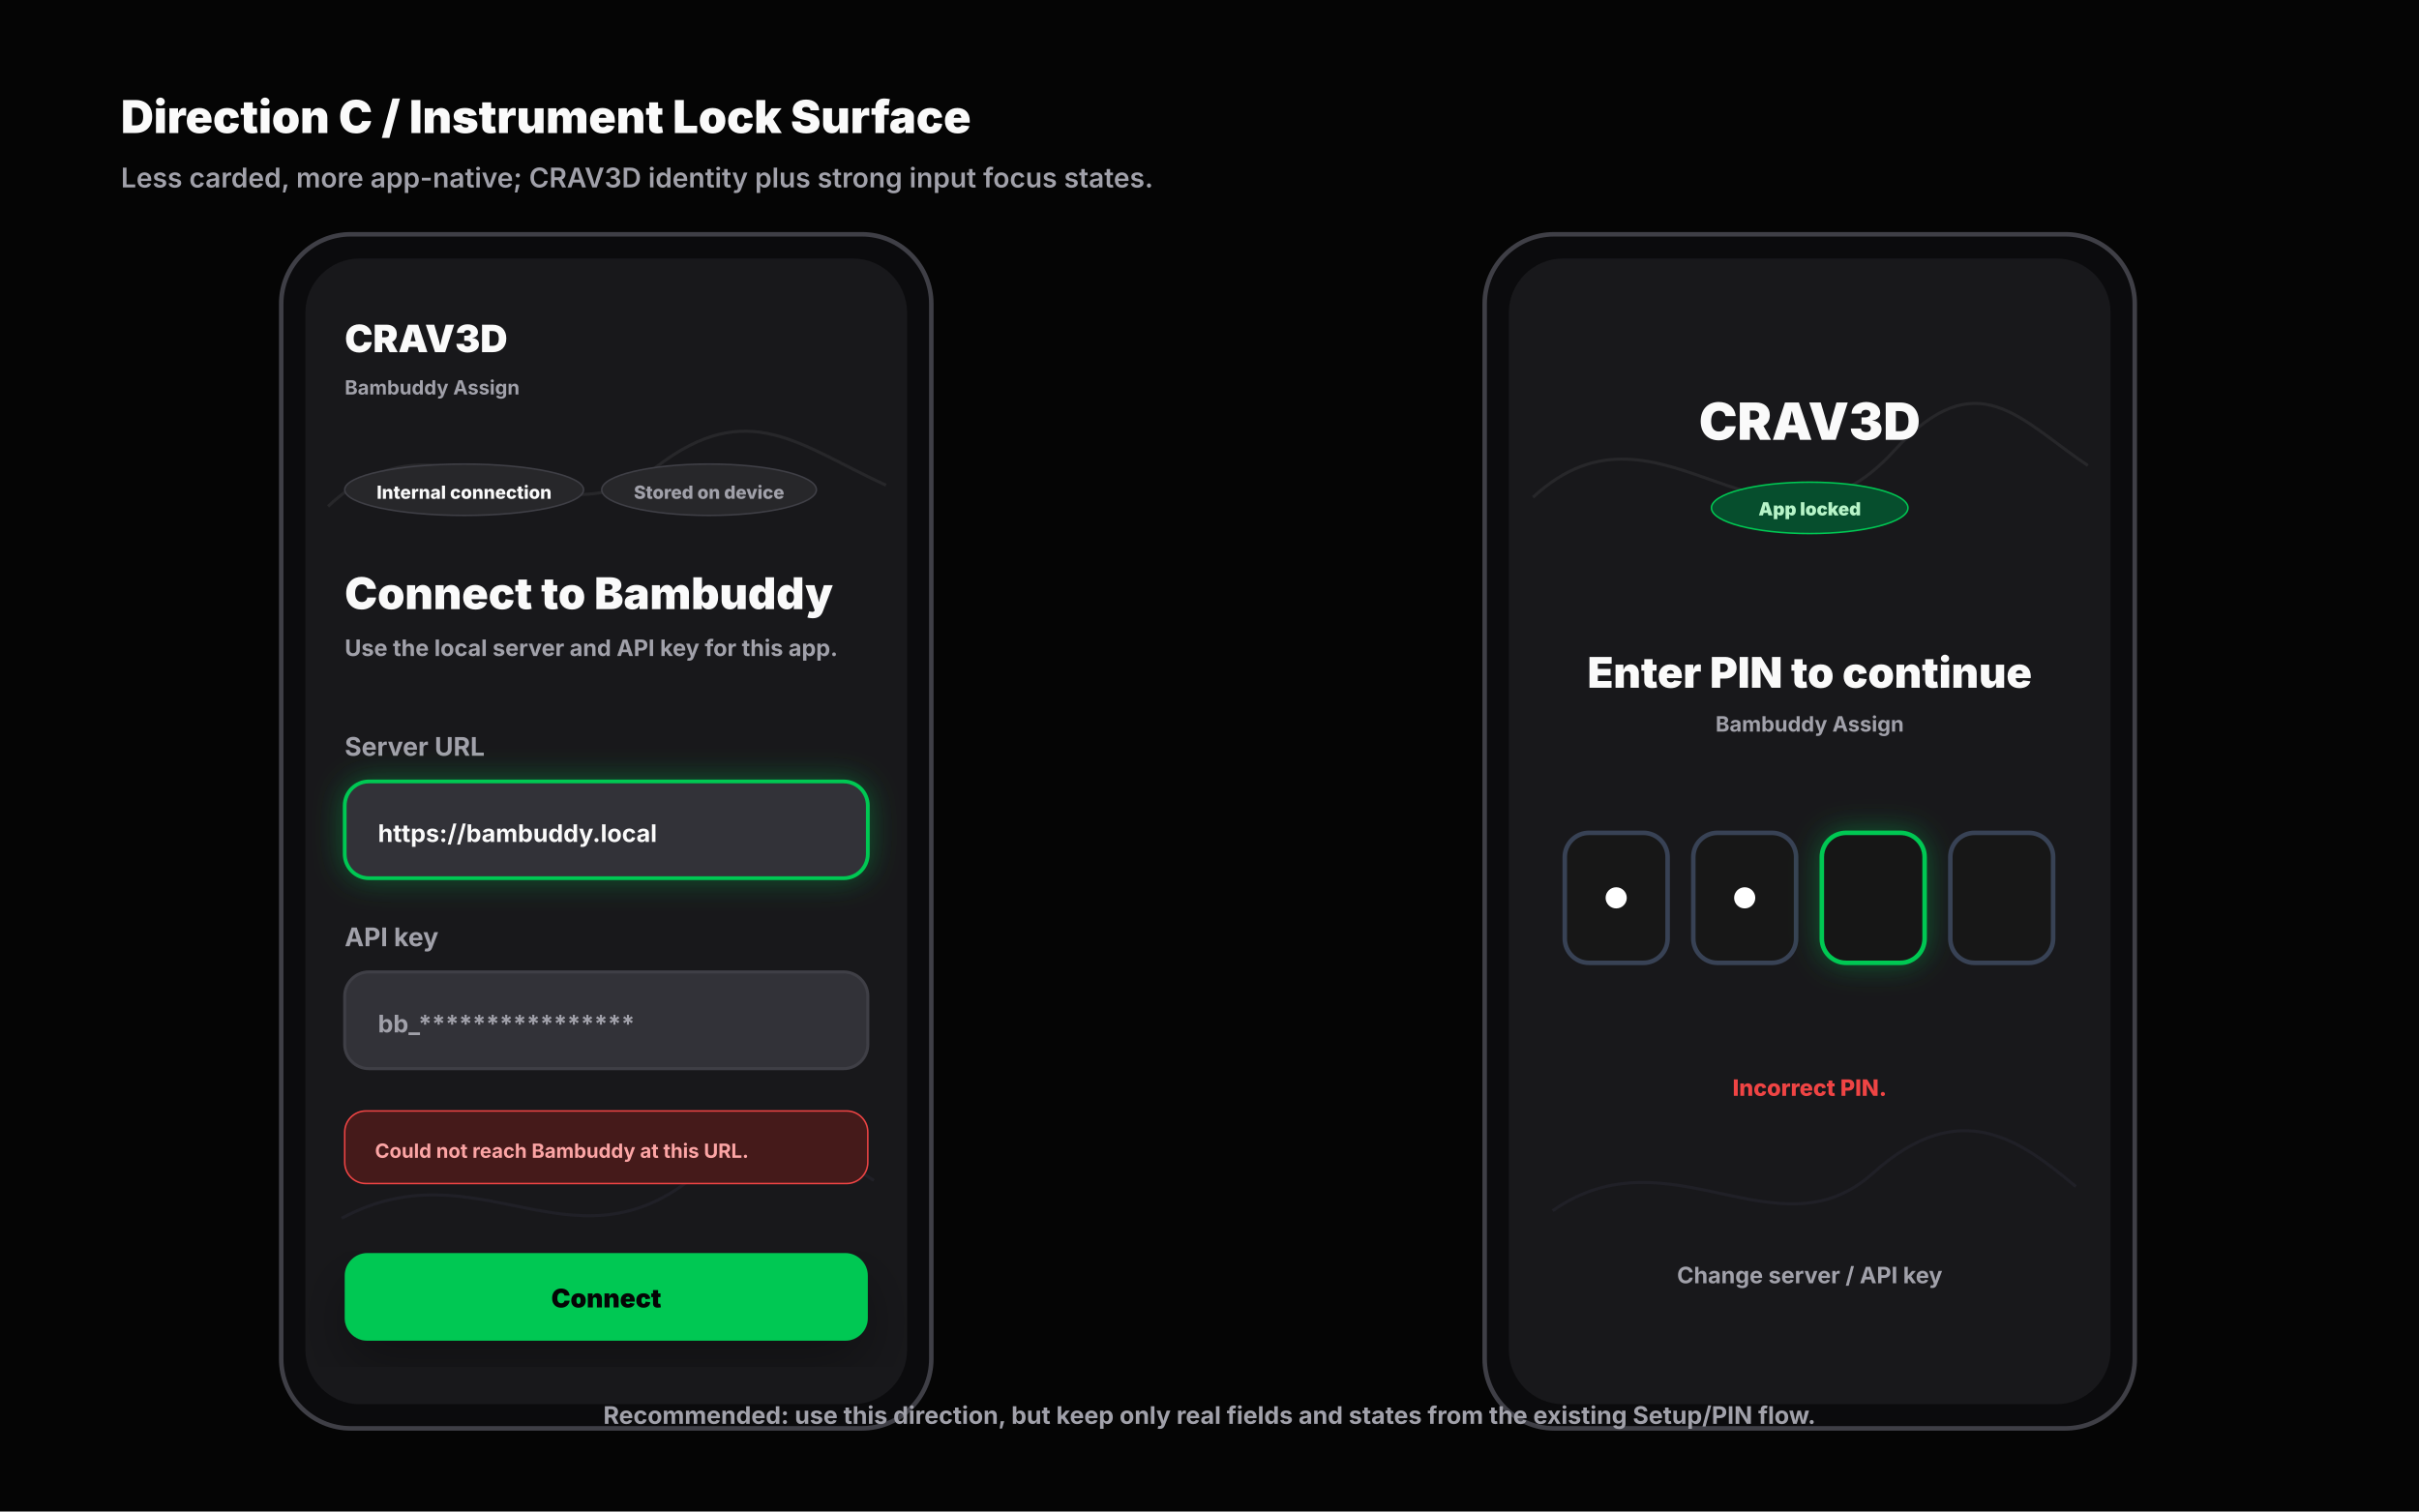
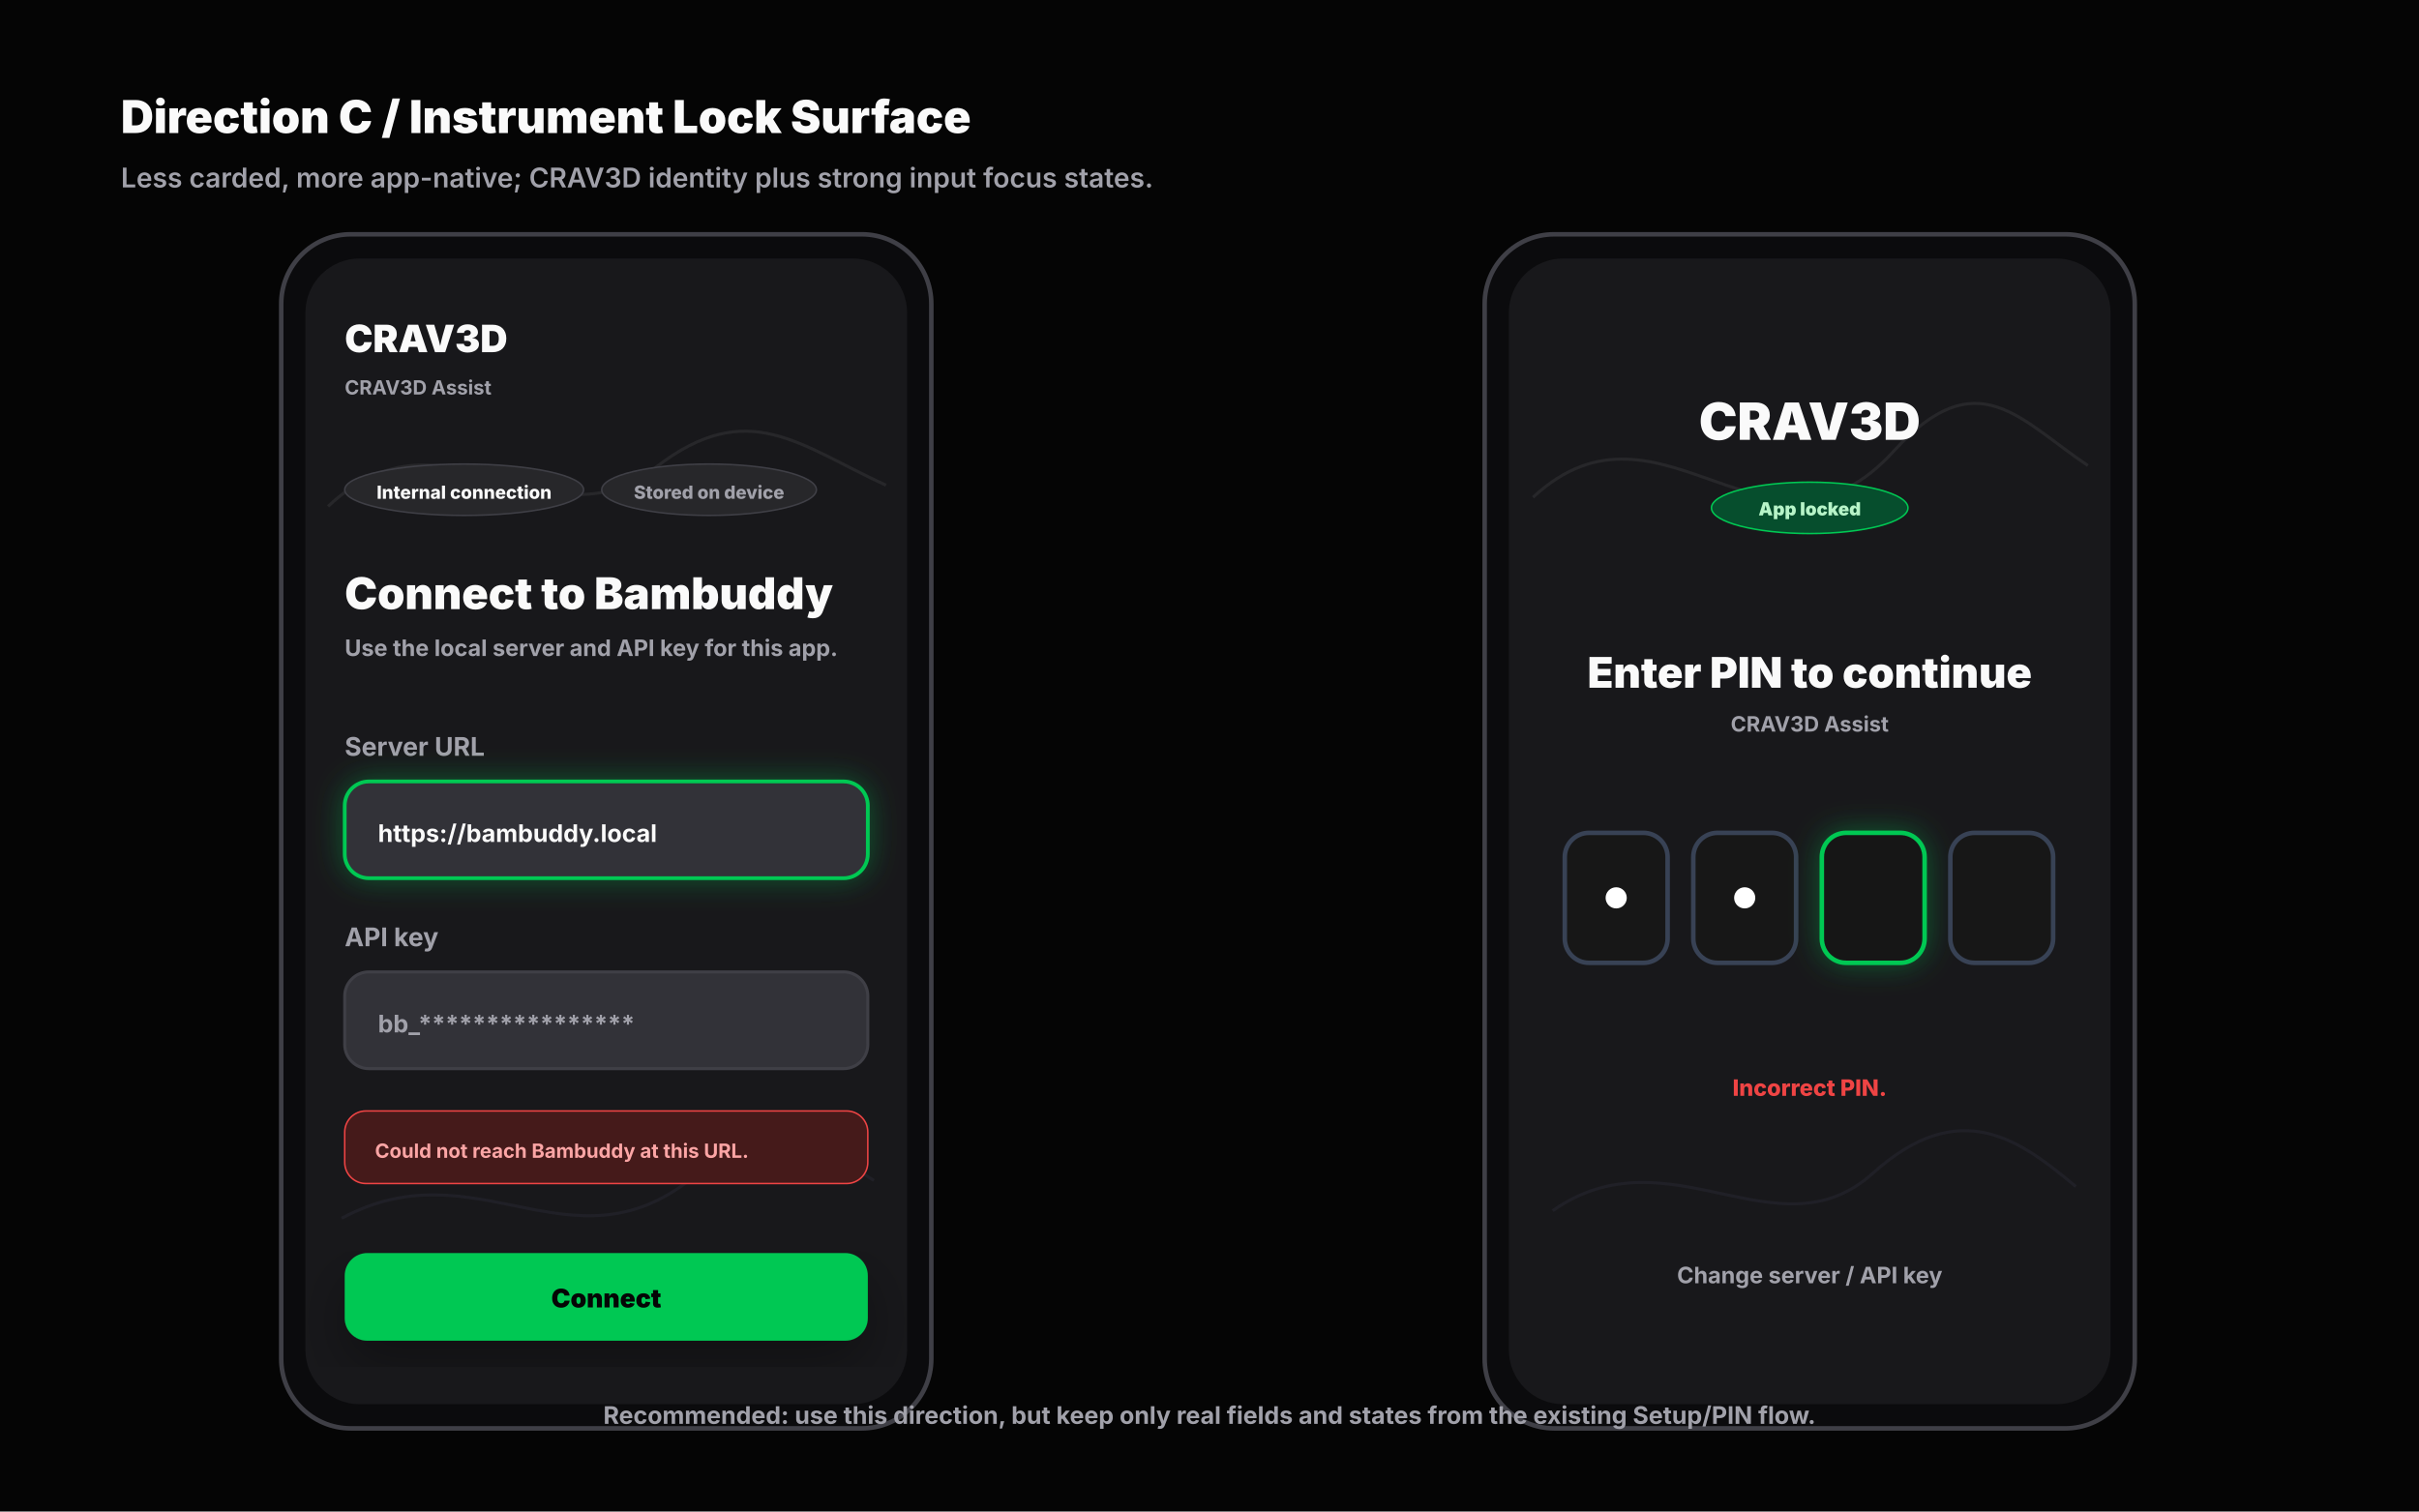
<svg xmlns="http://www.w3.org/2000/svg" width="1600" height="1000" viewBox="0 0 1600 1000" fill="none">
  <defs>
    <filter id="greenGlow" x="-70%" y="-70%" width="240%" height="240%">
      <feGaussianBlur stdDeviation="10" result="blur" />
      <feFlood flood-color="#00C853" flood-opacity="0.38" />
      <feComposite in2="blur" operator="in" />
      <feMerge>
        <feMergeNode />
        <feMergeNode in="SourceGraphic" />
      </feMerge>
    </filter>
    <filter id="softShadow" x="-30%" y="-30%" width="160%" height="160%">
      <feDropShadow dx="0" dy="16" stdDeviation="18" flood-color="#000000" flood-opacity="0.32" />
    </filter>
    <style>
      .font { font-family: "Plus Jakarta Sans", "Inter", system-ui, sans-serif; }
      .muted { fill: #A1A1AA; }
      .ink { fill: #FAFAFA; }
      .label { fill: #A1A1AA; font-size: 17px; font-weight: 750; }
    </style>
  </defs>
  <rect width="1600" height="1000" fill="#050505" />
  <text x="80" y="88" class="font ink" font-size="30" font-weight="850">Direction C / Instrument Lock Surface</text>
  <text x="80" y="124" class="font muted" font-size="18" font-weight="600">Less carded, more app-native; CRAV3D identity plus strong input focus states.</text>
  <g transform="translate(186 155)">
    <rect x="0" y="0" width="430" height="790" rx="46" fill="#0B0B0D" stroke="#3F3F46" stroke-width="3" />
    <rect x="16" y="16" width="398" height="758" rx="36" fill="#18181B" />
    <path d="M31 180C110 106 173 212 248 154C309 107 343 140 400 166" stroke="#27272A" stroke-width="2" />
    <path d="M40 651C129 603 191 688 271 625C331 578 360 606 392 626" stroke="#202027" stroke-width="2" />
    <text x="42" y="78" class="font ink" font-size="25" font-weight="850">CRAV3D</text>
-     <text x="42" y="106" class="font muted" font-size="13" font-weight="700">Bambuddy Assign</text>
+     <text x="42" y="106" class="font muted" font-size="13" font-weight="700">CRAV3D Assist</text>
    <g transform="translate(42 152)">
      <rect x="0" y="0" width="158" height="34" rx="999" fill="#27272A" stroke="#3F3F46" />
      <text x="79" y="23" class="font ink" font-size="12" font-weight="800" text-anchor="middle">Internal connection</text>
      <rect x="170" y="0" width="142" height="34" rx="999" fill="#27272A" stroke="#3F3F46" />
      <text x="241" y="23" class="font muted" font-size="12" font-weight="800" text-anchor="middle">Stored on device</text>
    </g>
    <text x="42" y="248" class="font ink" font-size="29" font-weight="850">Connect to Bambuddy</text>
    <text x="42" y="279" class="font muted" font-size="15" font-weight="650">Use the local server and API key for this app.</text>
    <text x="42" y="345" class="font label">Server URL</text>
    <rect x="42" y="362" width="346" height="64" rx="16" fill="#323238" stroke="#00C853" stroke-width="2.5" filter="url(#greenGlow)" />
    <text x="64" y="402" class="font ink" font-size="16" font-weight="700">https://bambuddy.local</text>
    <text x="42" y="471" class="font label">API key</text>
    <rect x="42" y="488" width="346" height="64" rx="16" fill="#323238" stroke="#3F3F46" stroke-width="2" />
    <text x="64" y="528" class="font muted" font-size="16" font-weight="650">bb_****************</text>
    <rect x="42" y="580" width="346" height="48" rx="14" fill="#451A1A" stroke="#EF4444" />
    <text x="62" y="611" class="font" fill="#FCA5A5" font-size="13" font-weight="750">Could not reach Bambuddy at this URL.</text>
    <rect x="42" y="674" width="346" height="58" rx="15" fill="#00C853" filter="url(#softShadow)" />
    <text x="215" y="710" class="font" fill="#050505" font-size="17" font-weight="900" text-anchor="middle">Connect</text>
  </g>
  <g transform="translate(982 155)">
    <rect x="0" y="0" width="430" height="790" rx="46" fill="#0B0B0D" stroke="#3F3F46" stroke-width="3" />
    <rect x="16" y="16" width="398" height="758" rx="36" fill="#18181B" />
    <path d="M32 174C117 95 188 235 271 143C326 83 354 123 399 153" stroke="#27272A" stroke-width="2" />
    <path d="M45 646C122 592 194 678 257 621C315 569 355 600 391 630" stroke="#202027" stroke-width="2" />
    <text x="215" y="136" class="font ink" font-size="34" font-weight="850" text-anchor="middle">CRAV3D</text>
    <rect x="150" y="164" width="130" height="34" rx="999" fill="#064E2D" stroke="#00C853" />
    <text x="215" y="186" class="font" fill="#B7F4C8" font-size="12" font-weight="850" text-anchor="middle">App locked</text>
    <text x="215" y="300" class="font ink" font-size="28" font-weight="850" text-anchor="middle">Enter PIN to continue</text>
-     <text x="215" y="329" class="font muted" font-size="14" font-weight="650" text-anchor="middle">Bambuddy Assign</text>
+     <text x="215" y="329" class="font muted" font-size="14" font-weight="650" text-anchor="middle">CRAV3D Assist</text>
    <g transform="translate(53 396)">
      <rect x="0" y="0" width="68" height="86" rx="16" fill="#171717" stroke="#384255" stroke-width="3" />
      <circle cx="34" cy="43" r="7" fill="#FFFFFF" />
      <rect x="85" y="0" width="68" height="86" rx="16" fill="#171717" stroke="#384255" stroke-width="3" />
      <circle cx="119" cy="43" r="7" fill="#FFFFFF" />
      <rect x="170" y="0" width="68" height="86" rx="16" fill="#171717" stroke="#00C853" stroke-width="3" filter="url(#greenGlow)" />
      <rect x="255" y="0" width="68" height="86" rx="16" fill="#171717" stroke="#384255" stroke-width="3" />
    </g>
    <text x="215" y="570" class="font" fill="#EF4444" font-size="15" font-weight="800" text-anchor="middle">Incorrect PIN.</text>
    <text x="215" y="694" class="font muted" font-size="15" font-weight="750" text-anchor="middle">Change server / API key</text>
  </g>
  <text x="800" y="942" class="font muted" font-size="16" font-weight="650" text-anchor="middle">Recommended: use this direction, but keep only real fields and states from the existing Setup/PIN flow.</text>
</svg>
